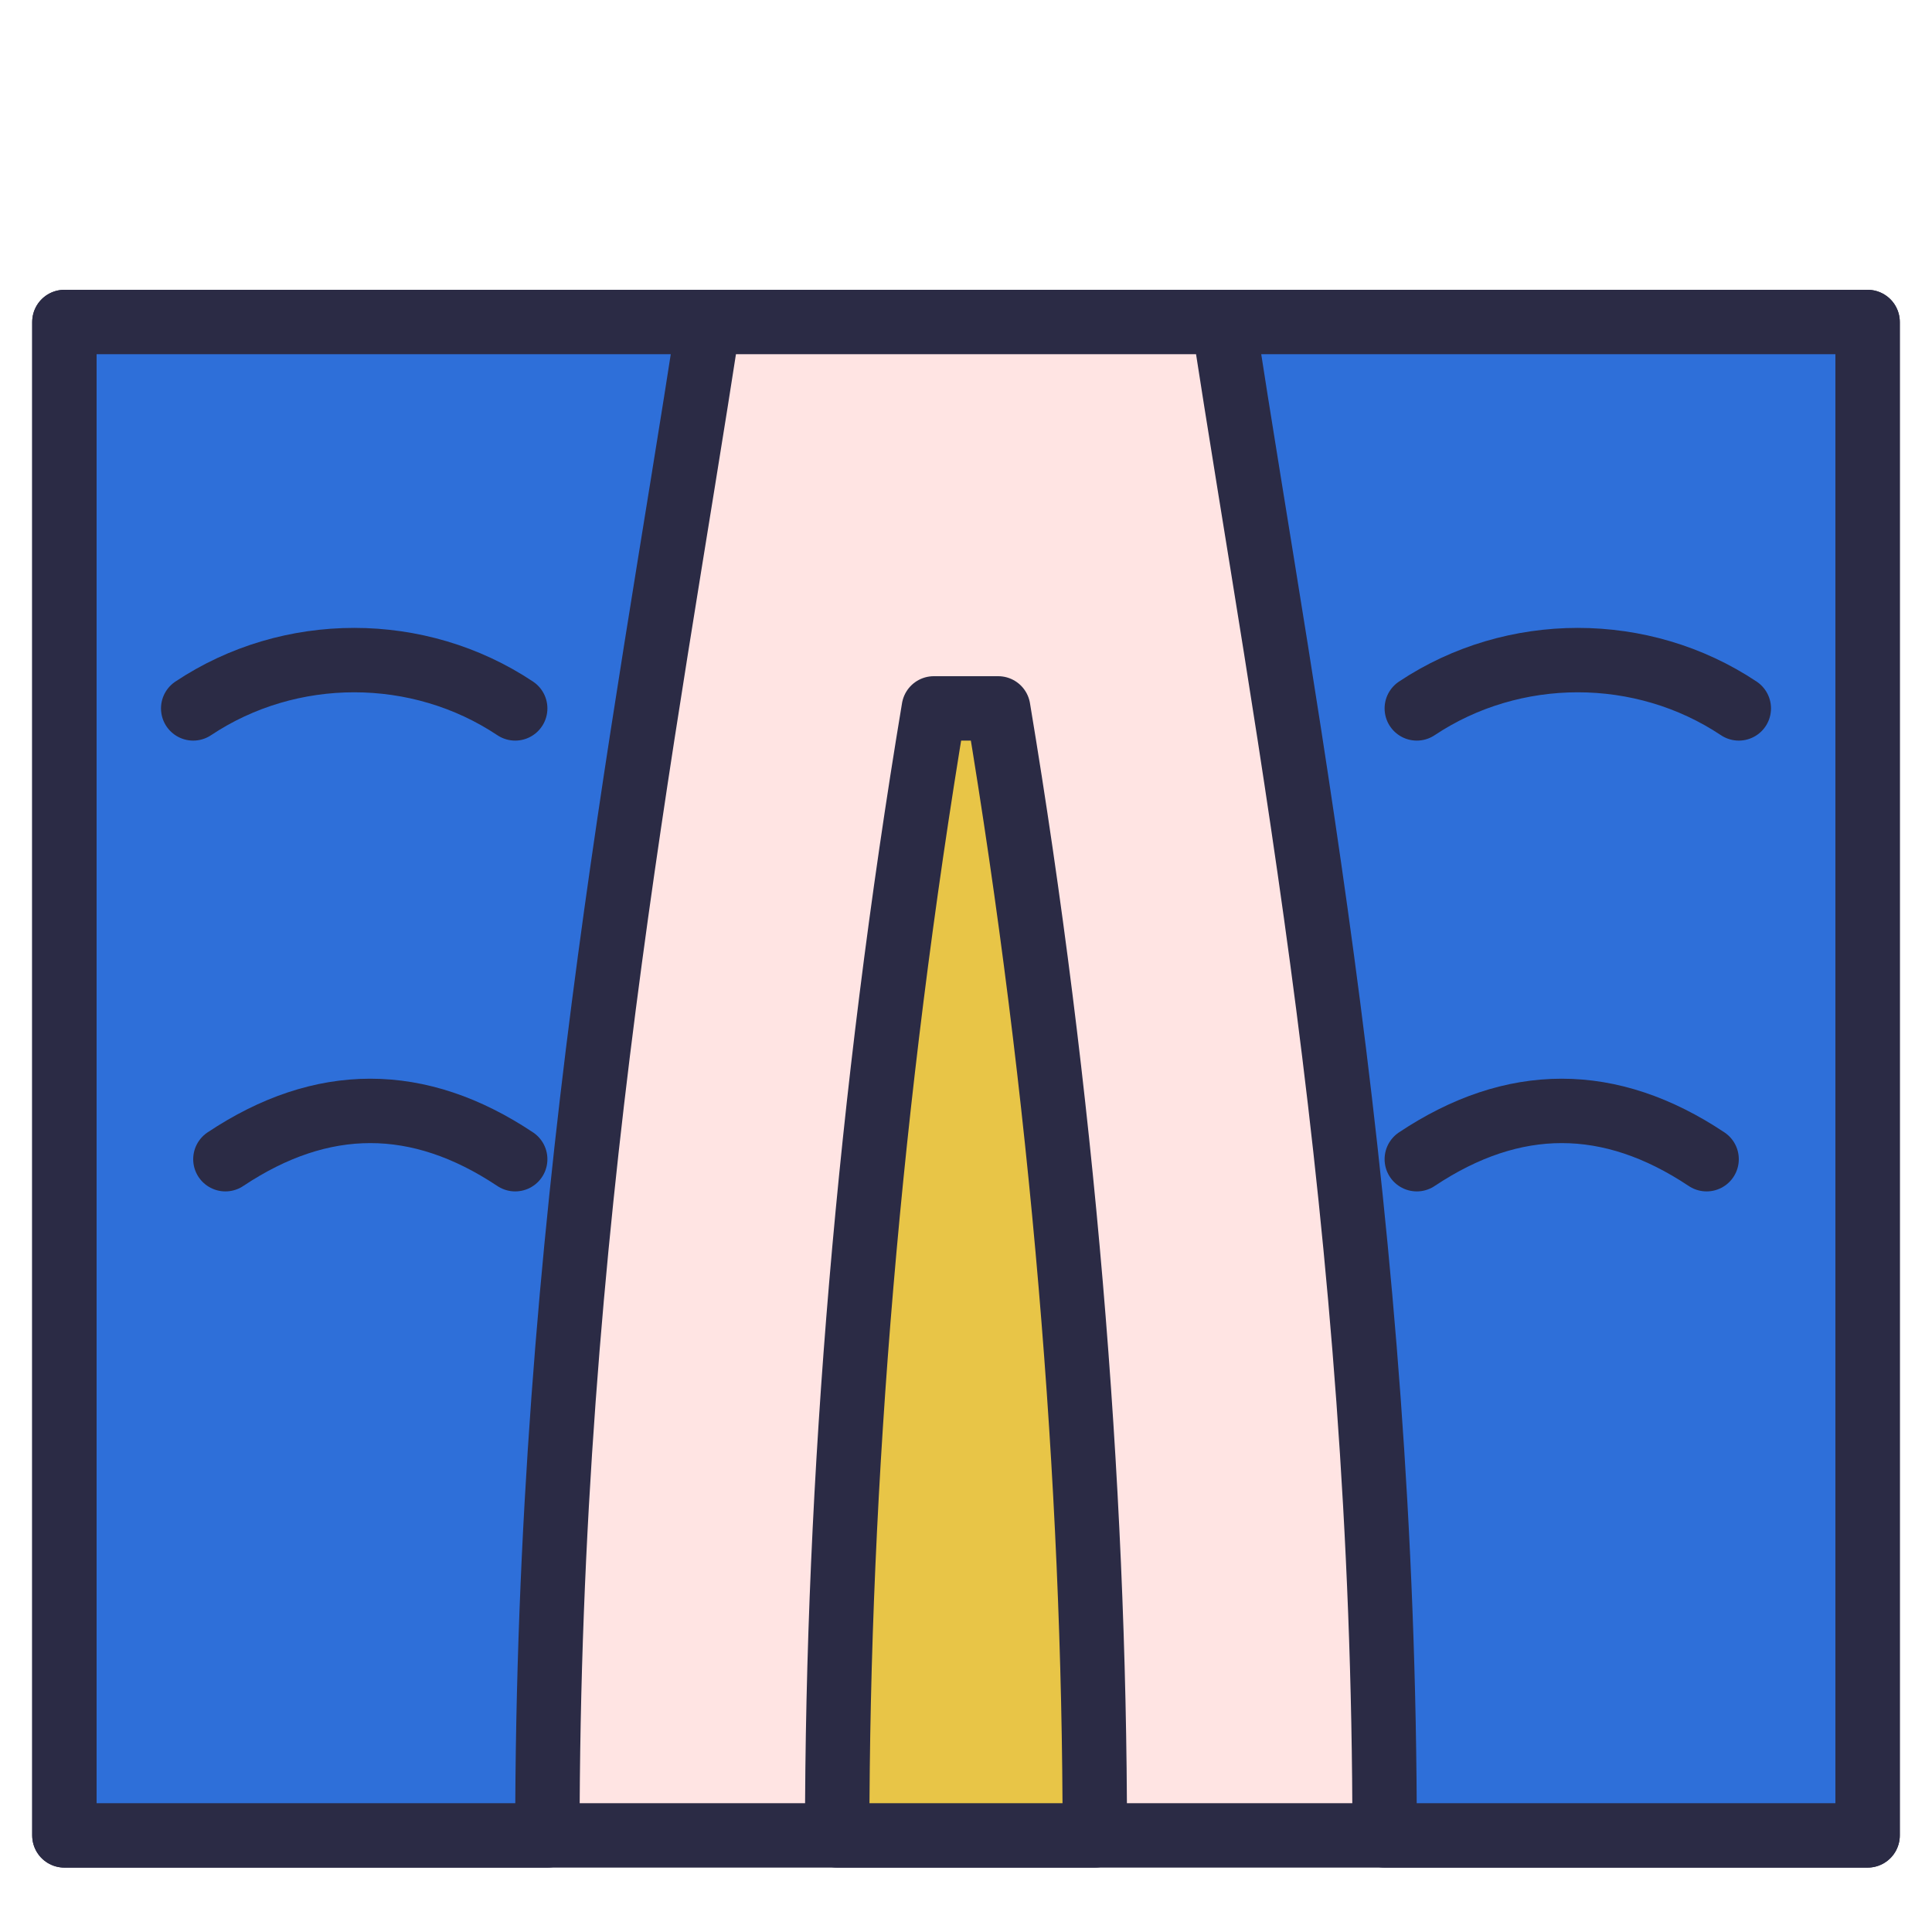
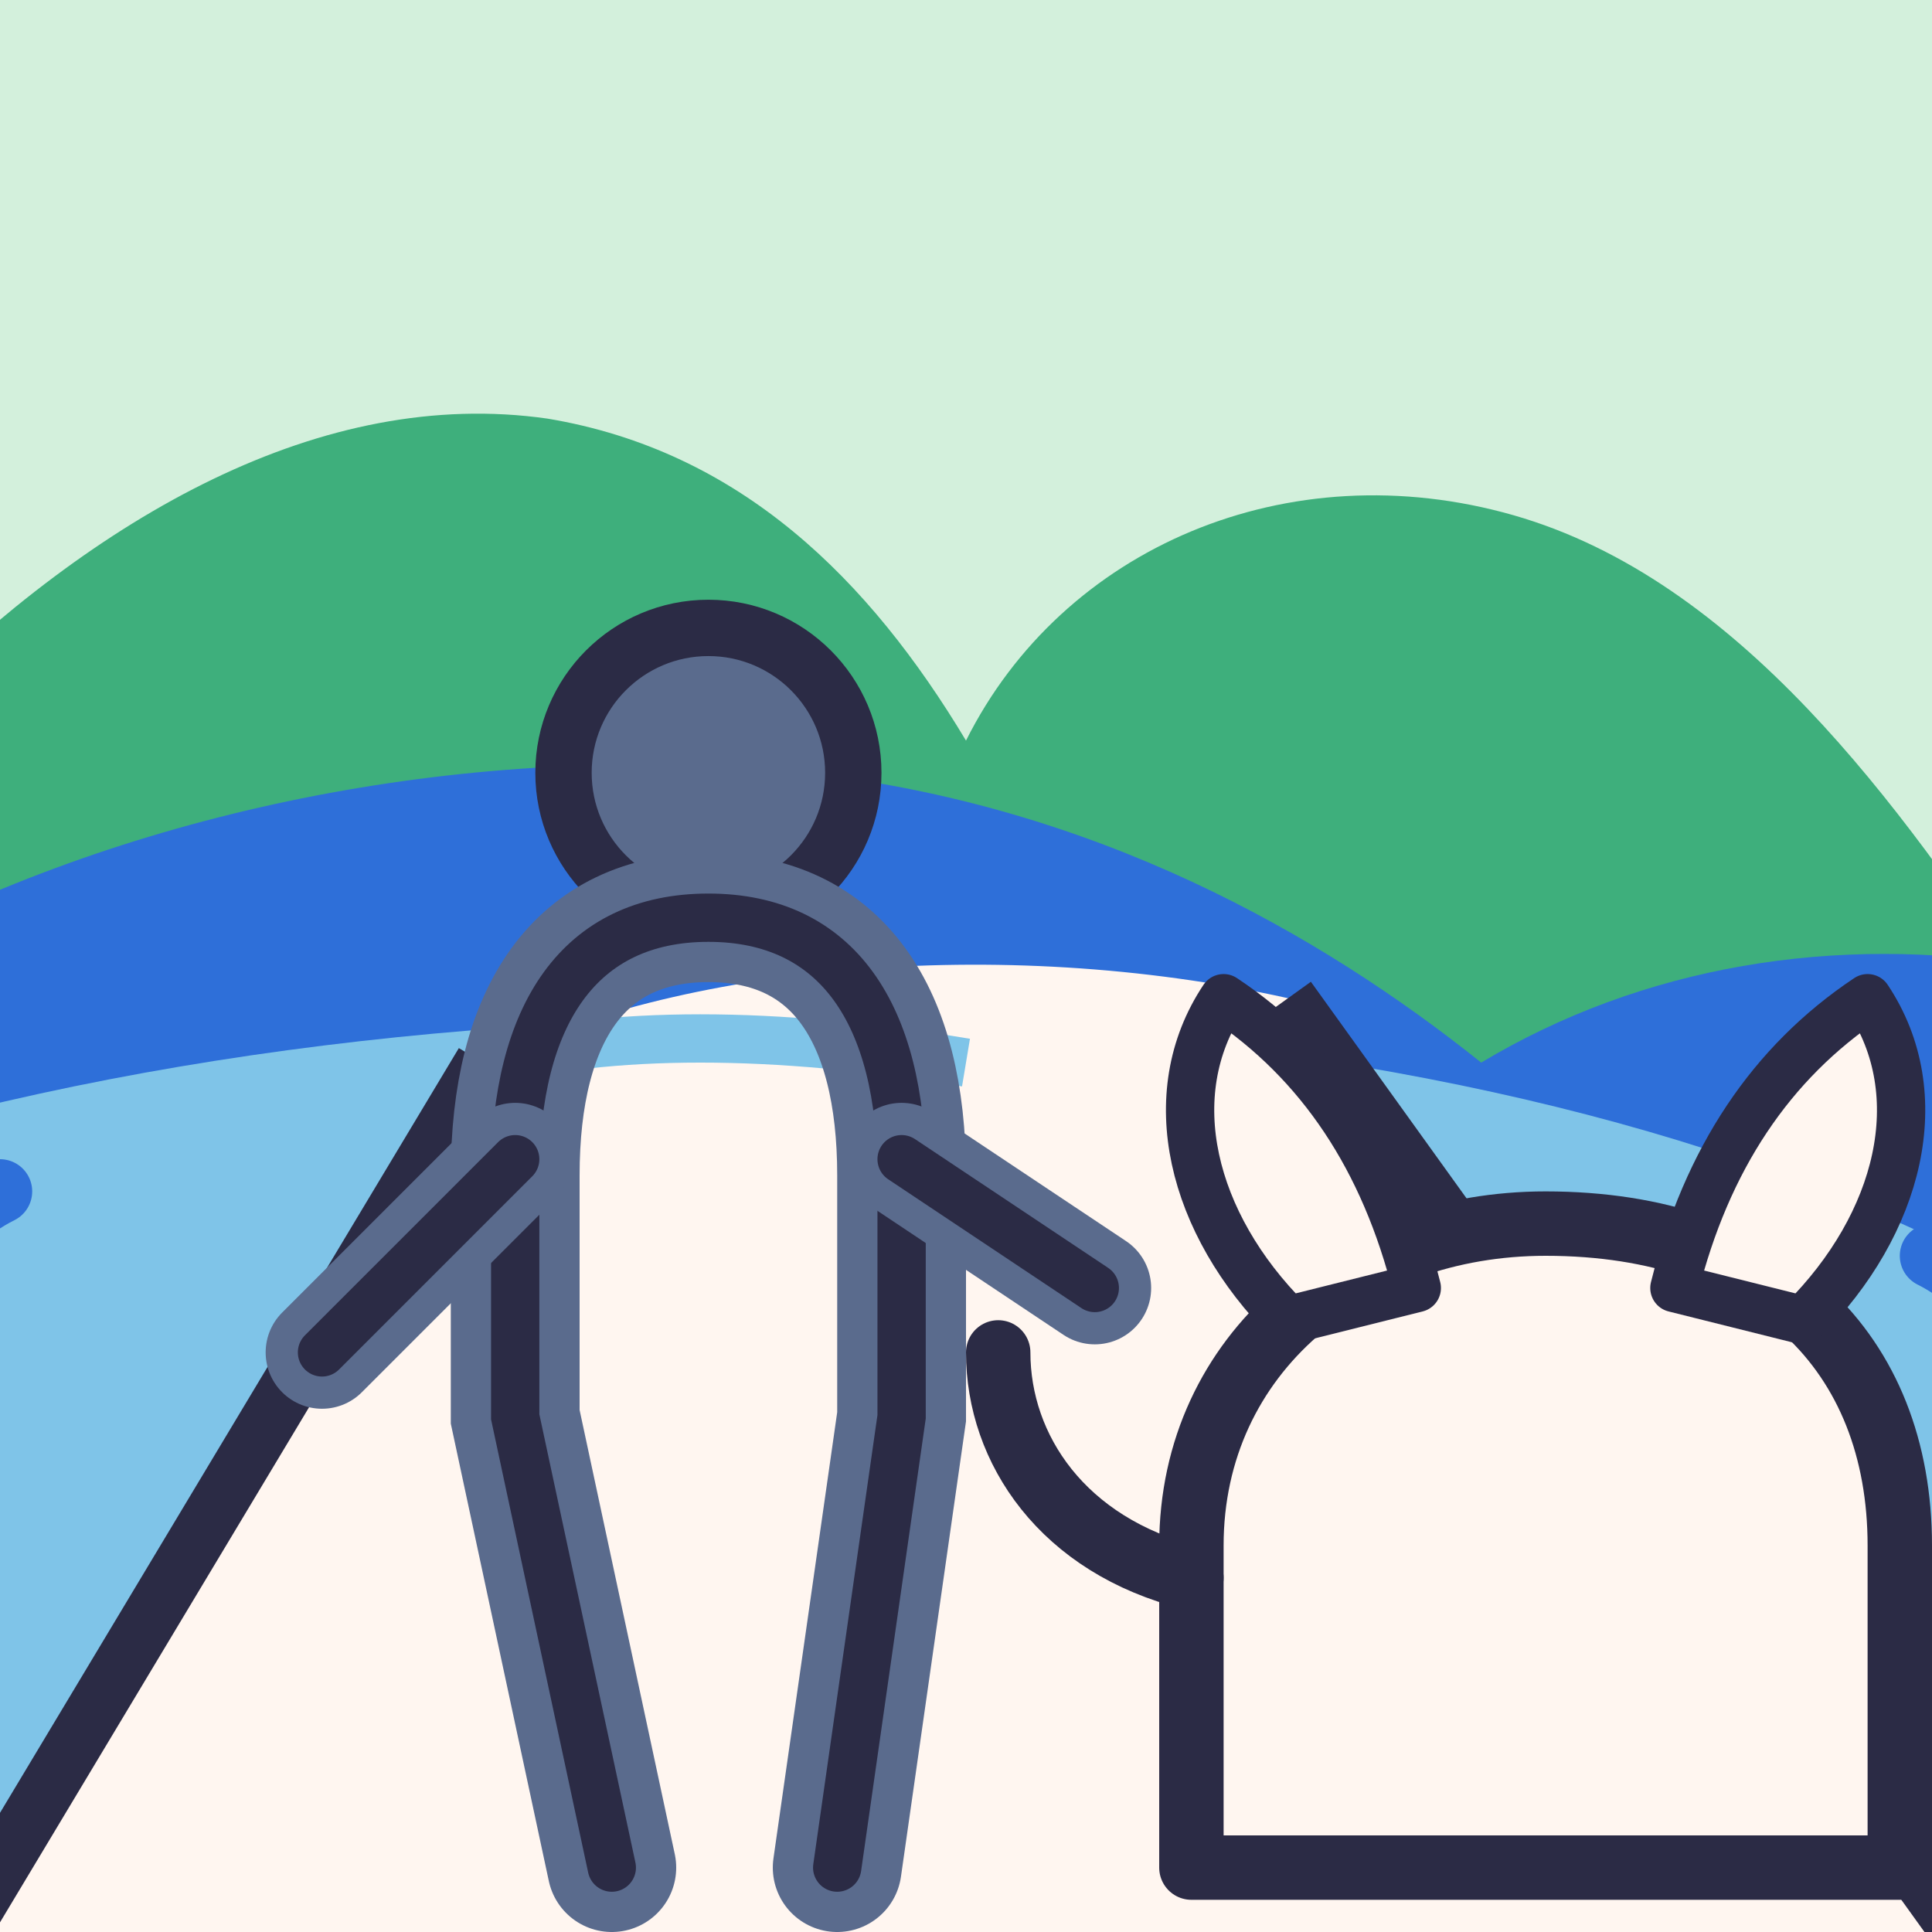
<svg xmlns="http://www.w3.org/2000/svg" viewBox="0 0 120 120" width="120" height="120" role="img" aria-label="진도 신비의 바닷길" data-landmark="jindo-mysterious-sea-road">
-   <g fill="none" stroke="#2B2B45" stroke-width="4" stroke-linecap="round" stroke-linejoin="round">
-     <path d="M4 20H116V114H4Z" fill="#FFE4E3" />
-     <path d="M4 20H44C40 46 34 76 34 114H4Z" fill="#2E6FD9" />
-     <path d="M116 20H76C80 46 86 76 86 114H116Z" fill="#2E6FD9" />
-     <path d="M12 44C18 40 26 40 32 44M88 44C94 40 102 40 108 44M14 72C20 68 26 68 32 72M88 72C94 68 100 68 106 72" stroke-width="4" />
-     <path d="M52 114C52 92 54 68 58 44H62C66 68 68 92 68 114Z" fill="#E8C547" />
-   </g>
+   <rect x="-6" y="-6" width="132" height="132" fill="#D3F0DC" />
+   <path d="M-6 126V44C6 32 20 24 34 26C46 28 54 36 60 46C66 34 80 28 94 32C108 36 118 50 126 62V126Z" fill="#3EAF7C" />
+   <path d="M-6 58C10 50 30 46 50 48C68 50 82 58 92 66C102 60 114 58 126 60V126H-6Z" fill="#2E6FD9" />
+   <path d="M-6 126V70C16 64 42 62 66 64C92 66 112 72 126 80V126Z" fill="#7FC4E8" />
+   <path d="M-6 126L30 66C42 60 62 58 80 62L126 126Z" fill="#FFF6F0" />
+   <path d="M-6 126L30 66M126 126L80 62" stroke="#2B2B45" stroke-width="3.5" fill="none" />
+   <path d="M-6 84C-6 80 -4 76 0 74M126 88C126 84 124 80 120 78" stroke="#2E6FD9" stroke-width="4" fill="none" stroke-linecap="round" />
+   <path d="M60 66C48 64 38 64 30 66" stroke="#7FC4E8" stroke-width="3" fill="none" />
+   <circle cx="44" cy="48" r="9" fill="#5A6B8D" stroke="#2B2B45" stroke-width="3.5" />
+   <path d="M44 57C36 57 32 63 32 73V88L38 116M44 57C52 57 56 63 56 73V88L52 116" fill="none" stroke="#5A6B8D" stroke-width="8" stroke-linecap="round" />
+   <path d="M44 57C36 57 32 63 32 73V88L38 116M44 57C52 57 56 63 56 73V88L52 116" fill="none" stroke="#2B2B45" stroke-width="3" stroke-linecap="round" />
+   <path d="M32 72L20 84M56 72L68 80" stroke="#5A6B8D" stroke-width="7" fill="none" stroke-linecap="round" />
+   <path d="M32 72L20 84M56 72L68 80" stroke="#2B2B45" stroke-width="3" fill="none" stroke-linecap="round" />
+   <path d="M74 116V96C74 84 84 76 96 76C110 76 118 84 118 96V116Z" fill="#FFF6F0" stroke="#2B2B45" stroke-width="4" stroke-linejoin="round" />
+   <path d="M80 82C74 76 72 68 76 62C82 66 86 72 88 80Z" fill="#FFF6F0" stroke="#2B2B45" stroke-width="3" stroke-linejoin="round" />
+   <path d="M112 82C118 76 120 68 116 62C110 66 106 72 104 80Z" fill="#FFF6F0" stroke="#2B2B45" stroke-width="3" stroke-linejoin="round" />
+   <path d="M74 98C66 96 62 90 62 84" stroke="#2B2B45" stroke-width="4" fill="none" stroke-linecap="round" />
</svg>
